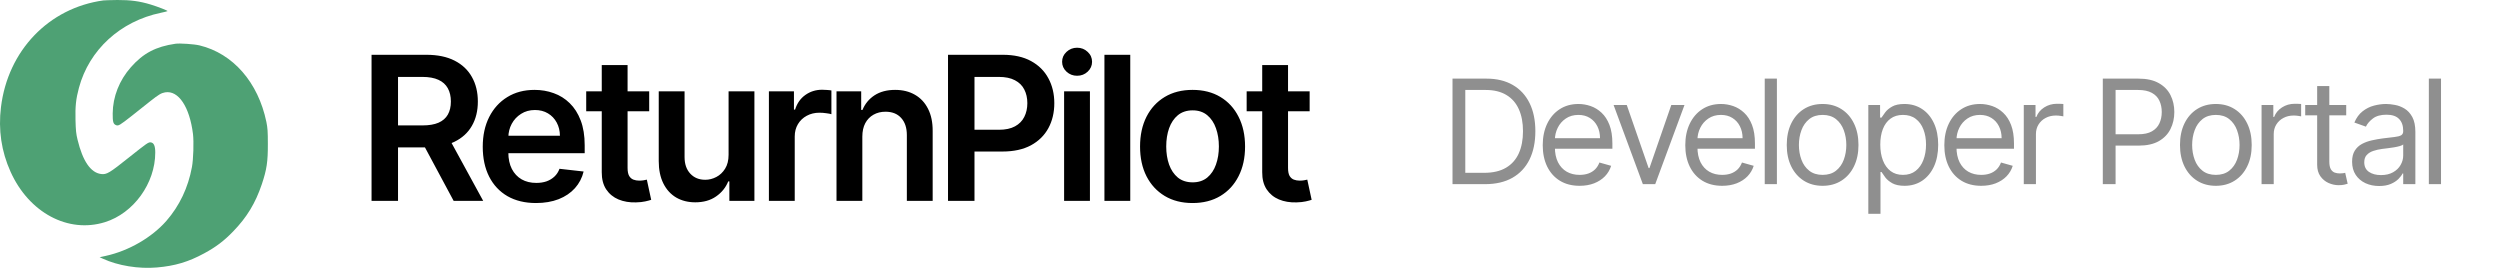
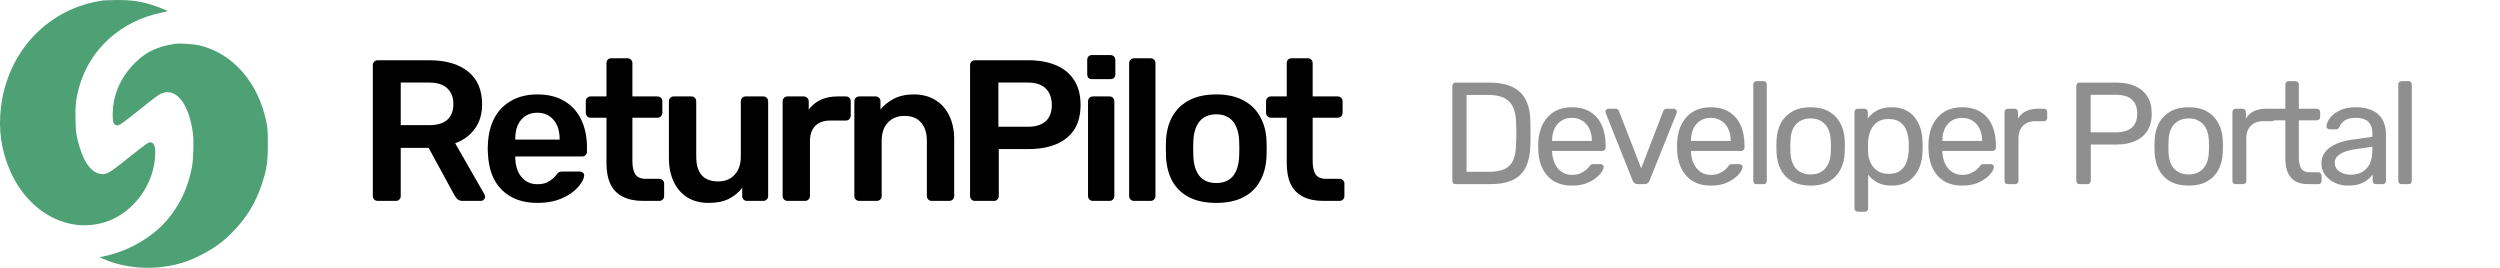
<svg xmlns="http://www.w3.org/2000/svg" width="224" height="24" viewBox="0 0 224 24" fill="none">
  <path d="M9.264 0.038C4.373 0.708 0.703 4.532 0.087 9.599C-0.162 11.633 0.122 13.564 0.945 15.387C2.597 19.058 6.102 20.932 9.4 19.906C11.969 19.109 13.911 16.426 13.911 13.666C13.911 13.06 13.781 12.78 13.491 12.754C13.296 12.735 13.136 12.85 11.596 14.074C9.791 15.514 9.56 15.655 9.051 15.591C8.121 15.47 7.411 14.431 6.949 12.518C6.819 11.989 6.789 11.69 6.765 10.766C6.736 9.529 6.801 8.879 7.073 7.866C7.985 4.468 10.785 1.9 14.409 1.148C14.728 1.077 15.001 1.014 15.012 0.995C15.048 0.956 14.172 0.612 13.509 0.408C12.526 0.109 11.691 -0.006 10.519 0C9.927 0.007 9.364 0.026 9.264 0.038Z" fill="#4EA174" />
  <path d="M15.717 3.92C13.959 4.175 12.834 4.768 11.732 6.017C10.691 7.196 10.11 8.662 10.098 10.16C10.092 10.925 10.146 11.11 10.395 11.212C10.608 11.301 10.726 11.231 11.821 10.37C12.366 9.937 13.112 9.351 13.467 9.064C14.237 8.458 14.444 8.337 14.799 8.274C15.989 8.076 16.99 9.574 17.292 12.009C17.375 12.703 17.327 14.284 17.197 14.973C16.854 16.821 16.09 18.427 14.918 19.778C13.609 21.276 11.543 22.474 9.477 22.927L8.926 23.048L9.21 23.176C10.566 23.807 12.437 24.106 14.047 23.966C15.687 23.826 16.889 23.462 18.287 22.704C19.34 22.137 20.075 21.582 20.886 20.741C22.123 19.466 22.887 18.204 23.461 16.502C23.899 15.196 24.006 14.488 24 12.901C24 11.766 23.976 11.467 23.869 10.931C23.135 7.381 20.88 4.793 17.878 4.067C17.398 3.952 16.102 3.863 15.717 3.92Z" fill="#4EA174" />
-   <path d="M33.291 18V4.909H38.2C39.206 4.909 40.05 5.084 40.731 5.433C41.418 5.783 41.935 6.273 42.285 6.903C42.639 7.53 42.815 8.261 42.815 9.096C42.815 9.935 42.636 10.664 42.278 11.282C41.925 11.896 41.403 12.371 40.712 12.707C40.022 13.04 39.174 13.206 38.168 13.206H34.672V11.237H37.849C38.437 11.237 38.918 11.156 39.293 10.994C39.668 10.828 39.945 10.587 40.124 10.272C40.307 9.952 40.399 9.56 40.399 9.096C40.399 8.631 40.307 8.235 40.124 7.907C39.941 7.575 39.662 7.323 39.287 7.153C38.912 6.978 38.428 6.891 37.836 6.891H35.663V18H33.291ZM40.054 12.068L43.295 18H40.648L37.465 12.068H40.054ZM48.022 18.192C47.038 18.192 46.187 17.987 45.471 17.578C44.76 17.165 44.212 16.581 43.829 15.827C43.445 15.068 43.254 14.175 43.254 13.148C43.254 12.139 43.445 11.252 43.829 10.489C44.217 9.722 44.758 9.126 45.452 8.7C46.147 8.269 46.963 8.054 47.901 8.054C48.506 8.054 49.077 8.152 49.614 8.348C50.155 8.54 50.632 8.838 51.045 9.243C51.463 9.648 51.791 10.163 52.03 10.79C52.268 11.412 52.388 12.153 52.388 13.014V13.724H44.34V12.164H50.17C50.165 11.721 50.069 11.327 49.882 10.982C49.694 10.632 49.432 10.357 49.096 10.157C48.763 9.957 48.376 9.857 47.932 9.857C47.459 9.857 47.044 9.972 46.686 10.202C46.328 10.428 46.049 10.726 45.849 11.097C45.653 11.463 45.553 11.866 45.548 12.305V13.666C45.548 14.237 45.653 14.727 45.861 15.136C46.07 15.541 46.362 15.852 46.737 16.07C47.112 16.283 47.551 16.389 48.054 16.389C48.391 16.389 48.695 16.342 48.968 16.249C49.241 16.151 49.477 16.008 49.678 15.82C49.878 15.633 50.029 15.401 50.131 15.124L52.292 15.367C52.155 15.938 51.895 16.436 51.512 16.862C51.133 17.284 50.647 17.612 50.055 17.847C49.462 18.077 48.785 18.192 48.022 18.192ZM58.168 8.182V9.972H52.524V8.182H58.168ZM53.917 5.83H56.231V15.047C56.231 15.358 56.278 15.597 56.372 15.763C56.47 15.925 56.598 16.035 56.755 16.095C56.913 16.155 57.088 16.185 57.279 16.185C57.424 16.185 57.556 16.174 57.676 16.153C57.799 16.131 57.893 16.112 57.957 16.095L58.347 17.904C58.223 17.947 58.047 17.994 57.816 18.045C57.59 18.096 57.313 18.126 56.985 18.134C56.406 18.151 55.884 18.064 55.419 17.872C54.955 17.676 54.586 17.374 54.313 16.965C54.045 16.555 53.913 16.044 53.917 15.43V5.83ZM65.281 13.871V8.182H67.595V18H65.351V16.255H65.249C65.027 16.805 64.663 17.254 64.156 17.604C63.653 17.953 63.033 18.128 62.296 18.128C61.652 18.128 61.084 17.985 60.589 17.7C60.099 17.41 59.716 16.99 59.439 16.44C59.162 15.886 59.023 15.217 59.023 14.433V8.182H61.337V14.075C61.337 14.697 61.508 15.192 61.848 15.558C62.189 15.925 62.637 16.108 63.191 16.108C63.532 16.108 63.862 16.025 64.181 15.859C64.501 15.693 64.763 15.445 64.968 15.117C65.177 14.785 65.281 14.369 65.281 13.871ZM68.894 18V8.182H71.138V9.818H71.24C71.419 9.251 71.726 8.815 72.161 8.508C72.6 8.197 73.1 8.041 73.663 8.041C73.791 8.041 73.933 8.048 74.091 8.06C74.253 8.069 74.387 8.084 74.494 8.105V10.234C74.396 10.2 74.24 10.17 74.027 10.144C73.818 10.114 73.616 10.099 73.42 10.099C72.998 10.099 72.619 10.191 72.282 10.374C71.95 10.553 71.688 10.803 71.496 11.122C71.304 11.442 71.208 11.81 71.208 12.228V18H68.894ZM77.265 12.247V18H74.951V8.182H77.163V9.85H77.278C77.504 9.3 77.864 8.864 78.358 8.54C78.857 8.216 79.472 8.054 80.205 8.054C80.883 8.054 81.473 8.199 81.976 8.489C82.483 8.778 82.875 9.198 83.152 9.748C83.433 10.298 83.572 10.964 83.567 11.749V18H81.254V12.107C81.254 11.45 81.083 10.937 80.742 10.566C80.406 10.195 79.939 10.01 79.342 10.01C78.938 10.01 78.577 10.099 78.262 10.278C77.951 10.453 77.706 10.707 77.527 11.039C77.352 11.371 77.265 11.774 77.265 12.247ZM84.942 18V4.909H89.851C90.857 4.909 91.701 5.097 92.382 5.472C93.069 5.847 93.586 6.362 93.936 7.018C94.289 7.67 94.466 8.412 94.466 9.243C94.466 10.082 94.289 10.828 93.936 11.48C93.582 12.132 93.06 12.646 92.37 13.021C91.679 13.391 90.829 13.577 89.819 13.577H86.566V11.627H89.5C90.088 11.627 90.569 11.525 90.944 11.32C91.319 11.116 91.596 10.835 91.775 10.477C91.958 10.119 92.05 9.707 92.05 9.243C92.05 8.778 91.958 8.369 91.775 8.016C91.596 7.662 91.317 7.387 90.938 7.191C90.563 6.991 90.079 6.891 89.487 6.891H87.314V18H84.942ZM95.344 18V8.182H97.658V18H95.344ZM96.507 6.788C96.141 6.788 95.825 6.667 95.561 6.424C95.297 6.177 95.165 5.881 95.165 5.536C95.165 5.186 95.297 4.89 95.561 4.647C95.825 4.4 96.141 4.276 96.507 4.276C96.878 4.276 97.193 4.4 97.453 4.647C97.717 4.89 97.849 5.186 97.849 5.536C97.849 5.881 97.717 6.177 97.453 6.424C97.193 6.667 96.878 6.788 96.507 6.788ZM101.271 4.909V18H98.957V4.909H101.271ZM106.853 18.192C105.894 18.192 105.063 17.981 104.36 17.559C103.657 17.137 103.112 16.547 102.724 15.788C102.34 15.03 102.149 14.143 102.149 13.129C102.149 12.115 102.34 11.227 102.724 10.464C103.112 9.701 103.657 9.109 104.36 8.687C105.063 8.265 105.894 8.054 106.853 8.054C107.812 8.054 108.643 8.265 109.346 8.687C110.049 9.109 110.592 9.701 110.976 10.464C111.364 11.227 111.558 12.115 111.558 13.129C111.558 14.143 111.364 15.03 110.976 15.788C110.592 16.547 110.049 17.137 109.346 17.559C108.643 17.981 107.812 18.192 106.853 18.192ZM106.866 16.338C107.386 16.338 107.82 16.195 108.17 15.91C108.519 15.62 108.779 15.232 108.95 14.746C109.124 14.261 109.212 13.72 109.212 13.123C109.212 12.522 109.124 11.979 108.95 11.493C108.779 11.003 108.519 10.613 108.17 10.323C107.82 10.033 107.386 9.888 106.866 9.888C106.333 9.888 105.89 10.033 105.536 10.323C105.187 10.613 104.925 11.003 104.75 11.493C104.58 11.979 104.494 12.522 104.494 13.123C104.494 13.72 104.58 14.261 104.75 14.746C104.925 15.232 105.187 15.62 105.536 15.91C105.89 16.195 106.333 16.338 106.866 16.338ZM117.344 8.182V9.972H111.7V8.182H117.344ZM113.094 5.83H115.408V15.047C115.408 15.358 115.454 15.597 115.548 15.763C115.646 15.925 115.774 16.035 115.932 16.095C116.089 16.155 116.264 16.185 116.456 16.185C116.601 16.185 116.733 16.174 116.852 16.153C116.976 16.131 117.069 16.112 117.133 16.095L117.523 17.904C117.4 17.947 117.223 17.994 116.993 18.045C116.767 18.096 116.49 18.126 116.162 18.134C115.582 18.151 115.06 18.064 114.596 17.872C114.131 17.676 113.763 17.374 113.49 16.965C113.221 16.555 113.089 16.044 113.094 15.43V5.83Z" fill="black" />
-   <path d="M133.062 16.5H130.145V7.045H133.192C134.109 7.045 134.894 7.235 135.546 7.613C136.199 7.989 136.699 8.529 137.047 9.234C137.394 9.935 137.568 10.776 137.568 11.754C137.568 12.739 137.393 13.587 137.042 14.298C136.691 15.006 136.18 15.55 135.509 15.932C134.838 16.311 134.023 16.5 133.062 16.5ZM131.29 15.484H132.989C133.77 15.484 134.418 15.334 134.932 15.032C135.446 14.73 135.829 14.301 136.082 13.744C136.334 13.187 136.46 12.524 136.46 11.754C136.46 10.991 136.336 10.334 136.086 9.783C135.837 9.229 135.465 8.804 134.969 8.509C134.474 8.21 133.857 8.061 133.118 8.061H131.29V15.484ZM141.534 16.648C140.851 16.648 140.261 16.497 139.766 16.195C139.273 15.891 138.893 15.466 138.626 14.921C138.361 14.373 138.229 13.736 138.229 13.01C138.229 12.284 138.361 11.643 138.626 11.089C138.893 10.532 139.266 10.098 139.743 9.788C140.223 9.474 140.783 9.317 141.423 9.317C141.792 9.317 142.157 9.378 142.517 9.501C142.877 9.625 143.205 9.825 143.501 10.102C143.796 10.376 144.031 10.739 144.207 11.191C144.382 11.643 144.47 12.2 144.47 12.862V13.324H139.004V12.382H143.362C143.362 11.982 143.282 11.625 143.122 11.311C142.965 10.997 142.74 10.749 142.448 10.568C142.159 10.386 141.817 10.296 141.423 10.296C140.989 10.296 140.614 10.403 140.297 10.619C139.983 10.831 139.741 11.108 139.572 11.45C139.403 11.791 139.318 12.157 139.318 12.548V13.176C139.318 13.712 139.41 14.166 139.595 14.538C139.783 14.907 140.043 15.189 140.375 15.383C140.708 15.574 141.094 15.669 141.534 15.669C141.82 15.669 142.079 15.629 142.309 15.549C142.543 15.466 142.745 15.343 142.914 15.18C143.084 15.014 143.214 14.807 143.307 14.561L144.359 14.857C144.248 15.213 144.062 15.527 143.801 15.798C143.539 16.066 143.216 16.275 142.831 16.426C142.446 16.574 142.014 16.648 141.534 16.648ZM150.93 9.409L148.308 16.5H147.2L144.578 9.409H145.759L147.717 15.06H147.791L149.748 9.409H150.93ZM154.307 16.648C153.624 16.648 153.034 16.497 152.539 16.195C152.046 15.891 151.666 15.466 151.399 14.921C151.134 14.373 151.002 13.736 151.002 13.01C151.002 12.284 151.134 11.643 151.399 11.089C151.666 10.532 152.039 10.098 152.516 9.788C152.996 9.474 153.556 9.317 154.196 9.317C154.565 9.317 154.93 9.378 155.29 9.501C155.65 9.625 155.978 9.825 156.274 10.102C156.569 10.376 156.804 10.739 156.98 11.191C157.155 11.643 157.243 12.2 157.243 12.862V13.324H151.777V12.382H156.135C156.135 11.982 156.055 11.625 155.895 11.311C155.738 10.997 155.513 10.749 155.221 10.568C154.932 10.386 154.59 10.296 154.196 10.296C153.762 10.296 153.387 10.403 153.07 10.619C152.756 10.831 152.514 11.108 152.345 11.45C152.176 11.791 152.091 12.157 152.091 12.548V13.176C152.091 13.712 152.183 14.166 152.368 14.538C152.556 14.907 152.816 15.189 153.148 15.383C153.481 15.574 153.867 15.669 154.307 15.669C154.593 15.669 154.852 15.629 155.082 15.549C155.316 15.466 155.518 15.343 155.687 15.18C155.857 15.014 155.987 14.807 156.08 14.561L157.132 14.857C157.021 15.213 156.835 15.527 156.574 15.798C156.312 16.066 155.989 16.275 155.604 16.426C155.219 16.574 154.787 16.648 154.307 16.648ZM159.21 7.045V16.5H158.12V7.045H159.21ZM163.306 16.648C162.666 16.648 162.104 16.495 161.621 16.191C161.141 15.886 160.765 15.46 160.495 14.912C160.227 14.364 160.093 13.724 160.093 12.992C160.093 12.253 160.227 11.608 160.495 11.057C160.765 10.506 161.141 10.079 161.621 9.774C162.104 9.469 162.666 9.317 163.306 9.317C163.946 9.317 164.506 9.469 164.986 9.774C165.47 10.079 165.845 10.506 166.113 11.057C166.384 11.608 166.519 12.253 166.519 12.992C166.519 13.724 166.384 14.364 166.113 14.912C165.845 15.46 165.47 15.886 164.986 16.191C164.506 16.495 163.946 16.648 163.306 16.648ZM163.306 15.669C163.792 15.669 164.192 15.544 164.506 15.295C164.82 15.046 165.053 14.718 165.203 14.312C165.354 13.905 165.43 13.465 165.43 12.992C165.43 12.518 165.354 12.076 165.203 11.666C165.053 11.257 164.82 10.926 164.506 10.674C164.192 10.422 163.792 10.296 163.306 10.296C162.82 10.296 162.42 10.422 162.106 10.674C161.792 10.926 161.559 11.257 161.409 11.666C161.258 12.076 161.182 12.518 161.182 12.992C161.182 13.465 161.258 13.905 161.409 14.312C161.559 14.718 161.792 15.046 162.106 15.295C162.42 15.544 162.82 15.669 163.306 15.669ZM167.402 19.159V9.409H168.455V10.536H168.584C168.664 10.412 168.775 10.255 168.916 10.065C169.061 9.871 169.267 9.698 169.535 9.548C169.806 9.394 170.172 9.317 170.634 9.317C171.231 9.317 171.757 9.466 172.212 9.765C172.668 10.063 173.023 10.486 173.279 11.034C173.534 11.582 173.662 12.228 173.662 12.973C173.662 13.724 173.534 14.375 173.279 14.926C173.023 15.474 172.67 15.898 172.217 16.2C171.765 16.498 171.243 16.648 170.652 16.648C170.197 16.648 169.832 16.572 169.558 16.422C169.284 16.268 169.073 16.094 168.926 15.9C168.778 15.703 168.664 15.54 168.584 15.411H168.492V19.159H167.402ZM168.473 12.954C168.473 13.49 168.552 13.963 168.709 14.372C168.866 14.778 169.095 15.097 169.396 15.327C169.698 15.555 170.067 15.669 170.504 15.669C170.96 15.669 171.34 15.549 171.645 15.309C171.952 15.066 172.183 14.74 172.337 14.33C172.494 13.918 172.573 13.459 172.573 12.954C172.573 12.456 172.496 12.007 172.342 11.607C172.191 11.203 171.962 10.885 171.654 10.651C171.349 10.414 170.966 10.296 170.504 10.296C170.061 10.296 169.689 10.408 169.387 10.633C169.086 10.854 168.858 11.165 168.704 11.565C168.55 11.962 168.473 12.425 168.473 12.954ZM177.517 16.648C176.834 16.648 176.244 16.497 175.749 16.195C175.256 15.891 174.876 15.466 174.609 14.921C174.344 14.373 174.212 13.736 174.212 13.01C174.212 12.284 174.344 11.643 174.609 11.089C174.876 10.532 175.249 10.098 175.726 9.788C176.206 9.474 176.766 9.317 177.406 9.317C177.776 9.317 178.14 9.378 178.5 9.501C178.86 9.625 179.188 9.825 179.484 10.102C179.779 10.376 180.015 10.739 180.19 11.191C180.365 11.643 180.453 12.2 180.453 12.862V13.324H174.987V12.382H179.345C179.345 11.982 179.265 11.625 179.105 11.311C178.948 10.997 178.723 10.749 178.431 10.568C178.142 10.386 177.8 10.296 177.406 10.296C176.972 10.296 176.597 10.403 176.28 10.619C175.966 10.831 175.724 11.108 175.555 11.45C175.386 11.791 175.301 12.157 175.301 12.548V13.176C175.301 13.712 175.393 14.166 175.578 14.538C175.766 14.907 176.026 15.189 176.358 15.383C176.691 15.574 177.077 15.669 177.517 15.669C177.803 15.669 178.062 15.629 178.293 15.549C178.526 15.466 178.728 15.343 178.897 15.18C179.067 15.014 179.197 14.807 179.29 14.561L180.342 14.857C180.231 15.213 180.045 15.527 179.784 15.798C179.522 16.066 179.199 16.275 178.814 16.426C178.43 16.574 177.997 16.648 177.517 16.648ZM181.33 16.5V9.409H182.383V10.48H182.457C182.586 10.129 182.82 9.845 183.159 9.626C183.497 9.408 183.879 9.298 184.303 9.298C184.383 9.298 184.483 9.3 184.603 9.303C184.724 9.306 184.814 9.311 184.876 9.317V10.425C184.839 10.415 184.754 10.402 184.622 10.383C184.493 10.362 184.356 10.351 184.211 10.351C183.866 10.351 183.559 10.423 183.288 10.568C183.02 10.709 182.808 10.906 182.651 11.159C182.497 11.408 182.42 11.693 182.42 12.013V16.5H181.33ZM188.411 16.5V7.045H191.606C192.348 7.045 192.954 7.179 193.425 7.447C193.899 7.712 194.25 8.07 194.477 8.523C194.705 8.975 194.819 9.48 194.819 10.037C194.819 10.594 194.705 11.1 194.477 11.556C194.253 12.011 193.905 12.374 193.434 12.645C192.963 12.913 192.36 13.047 191.624 13.047H189.335V12.031H191.587C192.095 12.031 192.503 11.944 192.811 11.768C193.119 11.593 193.342 11.356 193.48 11.057C193.622 10.756 193.693 10.415 193.693 10.037C193.693 9.658 193.622 9.32 193.48 9.021C193.342 8.723 193.117 8.489 192.806 8.32C192.495 8.147 192.083 8.061 191.569 8.061H189.556V16.5H188.411ZM198.54 16.648C197.9 16.648 197.338 16.495 196.855 16.191C196.375 15.886 195.999 15.46 195.729 14.912C195.461 14.364 195.327 13.724 195.327 12.992C195.327 12.253 195.461 11.608 195.729 11.057C195.999 10.506 196.375 10.079 196.855 9.774C197.338 9.469 197.9 9.317 198.54 9.317C199.18 9.317 199.74 9.469 200.22 9.774C200.704 10.079 201.079 10.506 201.347 11.057C201.618 11.608 201.753 12.253 201.753 12.992C201.753 13.724 201.618 14.364 201.347 14.912C201.079 15.46 200.704 15.886 200.22 16.191C199.74 16.495 199.18 16.648 198.54 16.648ZM198.54 15.669C199.026 15.669 199.426 15.544 199.74 15.295C200.054 15.046 200.287 14.718 200.437 14.312C200.588 13.905 200.664 13.465 200.664 12.992C200.664 12.518 200.588 12.076 200.437 11.666C200.287 11.257 200.054 10.926 199.74 10.674C199.426 10.422 199.026 10.296 198.54 10.296C198.054 10.296 197.654 10.422 197.34 10.674C197.026 10.926 196.793 11.257 196.643 11.666C196.492 12.076 196.416 12.518 196.416 12.992C196.416 13.465 196.492 13.905 196.643 14.312C196.793 14.718 197.026 15.046 197.34 15.295C197.654 15.544 198.054 15.669 198.54 15.669ZM202.636 16.5V9.409H203.689V10.48H203.763C203.892 10.129 204.126 9.845 204.464 9.626C204.803 9.408 205.184 9.298 205.609 9.298C205.689 9.298 205.789 9.3 205.909 9.303C206.029 9.306 206.12 9.311 206.182 9.317V10.425C206.145 10.415 206.06 10.402 205.928 10.383C205.798 10.362 205.662 10.351 205.517 10.351C205.172 10.351 204.864 10.423 204.594 10.568C204.326 10.709 204.113 10.906 203.956 11.159C203.803 11.408 203.726 11.693 203.726 12.013V16.5H202.636ZM210.221 9.409V10.332H206.547V9.409H210.221ZM207.618 7.71H208.707V14.469C208.707 14.777 208.752 15.007 208.841 15.161C208.933 15.312 209.05 15.414 209.192 15.466C209.336 15.515 209.489 15.54 209.649 15.54C209.769 15.54 209.867 15.534 209.944 15.521C210.021 15.506 210.083 15.494 210.129 15.484L210.351 16.463C210.277 16.491 210.174 16.518 210.041 16.546C209.909 16.577 209.741 16.592 209.538 16.592C209.23 16.592 208.929 16.526 208.633 16.394C208.341 16.262 208.098 16.06 207.904 15.789C207.713 15.518 207.618 15.177 207.618 14.764V7.71ZM213.167 16.666C212.717 16.666 212.31 16.582 211.943 16.412C211.577 16.24 211.286 15.992 211.071 15.669C210.855 15.343 210.748 14.949 210.748 14.487C210.748 14.081 210.828 13.752 210.988 13.499C211.148 13.244 211.362 13.044 211.629 12.899C211.897 12.755 212.193 12.647 212.516 12.576C212.842 12.502 213.17 12.444 213.499 12.401C213.93 12.345 214.279 12.304 214.547 12.276C214.818 12.245 215.015 12.194 215.138 12.124C215.264 12.053 215.327 11.93 215.327 11.754V11.717C215.327 11.262 215.203 10.908 214.953 10.655C214.707 10.403 214.333 10.277 213.832 10.277C213.311 10.277 212.904 10.391 212.608 10.619C212.313 10.846 212.105 11.089 211.985 11.348L210.951 10.979C211.135 10.548 211.382 10.212 211.689 9.972C212 9.729 212.339 9.56 212.705 9.464C213.074 9.366 213.438 9.317 213.795 9.317C214.022 9.317 214.284 9.344 214.579 9.4C214.878 9.452 215.166 9.561 215.443 9.728C215.723 9.894 215.955 10.145 216.14 10.48C216.324 10.816 216.417 11.265 216.417 11.828V16.5H215.327V15.54H215.272C215.198 15.694 215.075 15.858 214.903 16.034C214.73 16.209 214.501 16.358 214.215 16.482C213.928 16.605 213.579 16.666 213.167 16.666ZM213.333 15.688C213.764 15.688 214.127 15.603 214.422 15.434C214.721 15.264 214.946 15.046 215.096 14.778C215.25 14.51 215.327 14.229 215.327 13.933V12.936C215.281 12.992 215.18 13.042 215.023 13.088C214.869 13.132 214.69 13.17 214.487 13.204C214.287 13.235 214.092 13.262 213.901 13.287C213.713 13.309 213.561 13.327 213.444 13.342C213.161 13.379 212.896 13.439 212.65 13.522C212.407 13.602 212.21 13.724 212.059 13.887C211.911 14.047 211.837 14.266 211.837 14.543C211.837 14.921 211.977 15.207 212.257 15.401C212.54 15.592 212.899 15.688 213.333 15.688ZM218.715 7.045V16.5H217.625V7.045H218.715Z" fill="#8F8F8F" />
+   <path d="M33.836 18C33.716 18 33.614 17.958 33.53 17.874C33.446 17.79 33.404 17.688 33.404 17.568V5.85C33.404 5.718 33.446 5.61 33.53 5.526C33.614 5.442 33.716 5.4 33.836 5.4H38.498C39.95 5.4 41.096 5.736 41.936 6.408C42.776 7.08 43.196 8.058 43.196 9.342C43.196 10.23 42.974 10.968 42.53 11.556C42.098 12.144 41.516 12.57 40.784 12.834L43.412 17.424C43.448 17.496 43.466 17.562 43.466 17.622C43.466 17.73 43.424 17.82 43.34 17.892C43.268 17.964 43.184 18 43.088 18H41.45C41.246 18 41.09 17.946 40.982 17.838C40.874 17.73 40.79 17.622 40.73 17.514L38.408 13.248H35.906V17.568C35.906 17.688 35.864 17.79 35.78 17.874C35.708 17.958 35.606 18 35.474 18H33.836ZM35.906 11.214H38.444C39.176 11.214 39.722 11.052 40.082 10.728C40.442 10.392 40.622 9.924 40.622 9.324C40.622 8.724 40.442 8.256 40.082 7.92C39.734 7.572 39.188 7.398 38.444 7.398H35.906V11.214ZM48.146 18.18C46.814 18.18 45.758 17.796 44.978 17.028C44.198 16.26 43.778 15.168 43.718 13.752C43.706 13.632 43.7 13.482 43.7 13.302C43.7 13.11 43.706 12.96 43.718 12.852C43.766 11.952 43.97 11.172 44.33 10.512C44.702 9.852 45.212 9.348 45.86 9C46.508 8.64 47.27 8.46 48.146 8.46C49.118 8.46 49.934 8.664 50.594 9.072C51.254 9.468 51.752 10.026 52.088 10.746C52.424 11.454 52.592 12.276 52.592 13.212V13.59C52.592 13.71 52.55 13.812 52.466 13.896C52.382 13.98 52.274 14.022 52.142 14.022H46.166C46.166 14.022 46.166 14.04 46.166 14.076C46.166 14.112 46.166 14.142 46.166 14.166C46.178 14.586 46.256 14.976 46.4 15.336C46.556 15.684 46.778 15.966 47.066 16.182C47.366 16.398 47.72 16.506 48.128 16.506C48.464 16.506 48.746 16.458 48.974 16.362C49.202 16.254 49.388 16.134 49.532 16.002C49.676 15.87 49.778 15.762 49.838 15.678C49.946 15.534 50.03 15.45 50.09 15.426C50.162 15.39 50.264 15.372 50.396 15.372H51.944C52.064 15.372 52.16 15.408 52.232 15.48C52.316 15.552 52.352 15.642 52.34 15.75C52.328 15.942 52.226 16.176 52.034 16.452C51.854 16.728 51.59 16.998 51.242 17.262C50.894 17.526 50.456 17.748 49.928 17.928C49.412 18.096 48.818 18.18 48.146 18.18ZM46.166 12.51H50.144V12.456C50.144 11.988 50.066 11.58 49.91 11.232C49.754 10.884 49.526 10.608 49.226 10.404C48.926 10.2 48.566 10.098 48.146 10.098C47.726 10.098 47.366 10.2 47.066 10.404C46.766 10.608 46.538 10.884 46.382 11.232C46.238 11.58 46.166 11.988 46.166 12.456V12.51ZM57.617 18C56.897 18 56.291 17.874 55.799 17.622C55.307 17.37 54.941 16.998 54.701 16.506C54.461 16.002 54.341 15.378 54.341 14.634V10.548H52.919C52.799 10.548 52.697 10.506 52.613 10.422C52.529 10.338 52.487 10.236 52.487 10.116V9.072C52.487 8.952 52.529 8.85 52.613 8.766C52.697 8.682 52.799 8.64 52.919 8.64H54.341V5.652C54.341 5.532 54.377 5.43 54.449 5.346C54.533 5.262 54.641 5.22 54.773 5.22H56.231C56.351 5.22 56.453 5.262 56.537 5.346C56.621 5.43 56.663 5.532 56.663 5.652V8.64H58.913C59.033 8.64 59.135 8.682 59.219 8.766C59.303 8.85 59.345 8.952 59.345 9.072V10.116C59.345 10.236 59.303 10.338 59.219 10.422C59.135 10.506 59.033 10.548 58.913 10.548H56.663V14.454C56.663 14.946 56.747 15.33 56.915 15.606C57.095 15.882 57.401 16.02 57.833 16.02H59.075C59.195 16.02 59.297 16.062 59.381 16.146C59.465 16.23 59.507 16.332 59.507 16.452V17.568C59.507 17.688 59.465 17.79 59.381 17.874C59.297 17.958 59.195 18 59.075 18H57.617ZM63.498 18.18C62.766 18.18 62.13 18.018 61.59 17.694C61.062 17.358 60.654 16.89 60.366 16.29C60.078 15.678 59.934 14.958 59.934 14.13V9.072C59.934 8.952 59.976 8.85 60.06 8.766C60.144 8.682 60.246 8.64 60.366 8.64H61.95C62.082 8.64 62.184 8.682 62.256 8.766C62.34 8.85 62.382 8.952 62.382 9.072V14.022C62.382 15.51 63.036 16.254 64.344 16.254C64.968 16.254 65.46 16.056 65.82 15.66C66.192 15.264 66.378 14.718 66.378 14.022V9.072C66.378 8.952 66.42 8.85 66.504 8.766C66.588 8.682 66.69 8.64 66.81 8.64H68.394C68.514 8.64 68.616 8.682 68.7 8.766C68.784 8.85 68.826 8.952 68.826 9.072V17.568C68.826 17.688 68.784 17.79 68.7 17.874C68.616 17.958 68.514 18 68.394 18H66.936C66.804 18 66.696 17.958 66.612 17.874C66.54 17.79 66.504 17.688 66.504 17.568V16.83C66.18 17.25 65.778 17.58 65.298 17.82C64.818 18.06 64.218 18.18 63.498 18.18ZM70.556 18C70.436 18 70.334 17.958 70.25 17.874C70.166 17.79 70.124 17.688 70.124 17.568V9.09C70.124 8.958 70.166 8.85 70.25 8.766C70.334 8.682 70.436 8.64 70.556 8.64H72.014C72.134 8.64 72.236 8.682 72.32 8.766C72.416 8.85 72.464 8.958 72.464 9.09V9.828C72.74 9.444 73.094 9.15 73.526 8.946C73.97 8.742 74.48 8.64 75.056 8.64H75.794C75.926 8.64 76.028 8.682 76.1 8.766C76.184 8.85 76.226 8.952 76.226 9.072V10.368C76.226 10.488 76.184 10.59 76.1 10.674C76.028 10.758 75.926 10.8 75.794 10.8H74.39C73.814 10.8 73.364 10.962 73.04 11.286C72.728 11.61 72.572 12.054 72.572 12.618V17.568C72.572 17.688 72.53 17.79 72.446 17.874C72.362 17.958 72.254 18 72.122 18H70.556ZM76.982 18C76.862 18 76.76 17.958 76.676 17.874C76.592 17.79 76.55 17.688 76.55 17.568V9.072C76.55 8.952 76.592 8.85 76.676 8.766C76.76 8.682 76.862 8.64 76.982 8.64H78.458C78.578 8.64 78.68 8.682 78.764 8.766C78.848 8.85 78.89 8.952 78.89 9.072V9.81C79.202 9.426 79.598 9.108 80.078 8.856C80.57 8.592 81.176 8.46 81.896 8.46C82.628 8.46 83.264 8.628 83.804 8.964C84.344 9.288 84.758 9.75 85.046 10.35C85.346 10.95 85.496 11.67 85.496 12.51V17.568C85.496 17.688 85.454 17.79 85.37 17.874C85.286 17.958 85.184 18 85.064 18H83.48C83.36 18 83.258 17.958 83.174 17.874C83.09 17.79 83.048 17.688 83.048 17.568V12.618C83.048 11.922 82.874 11.376 82.526 10.98C82.19 10.584 81.698 10.386 81.05 10.386C80.426 10.386 79.928 10.584 79.556 10.98C79.184 11.376 78.998 11.922 78.998 12.618V17.568C78.998 17.688 78.956 17.79 78.872 17.874C78.788 17.958 78.686 18 78.566 18H76.982ZM87.35 18C87.23 18 87.128 17.958 87.044 17.874C86.96 17.79 86.918 17.688 86.918 17.568V5.85C86.918 5.718 86.96 5.61 87.044 5.526C87.128 5.442 87.23 5.4 87.35 5.4H92.174C93.11 5.4 93.926 5.55 94.622 5.85C95.318 6.138 95.858 6.582 96.242 7.182C96.626 7.77 96.818 8.508 96.818 9.396C96.818 10.296 96.626 11.04 96.242 11.628C95.858 12.204 95.318 12.636 94.622 12.924C93.926 13.212 93.11 13.356 92.174 13.356H89.492V17.568C89.492 17.688 89.45 17.79 89.366 17.874C89.294 17.958 89.192 18 89.06 18H87.35ZM89.456 11.358H92.084C92.78 11.358 93.314 11.196 93.686 10.872C94.058 10.536 94.244 10.044 94.244 9.396C94.244 8.796 94.07 8.316 93.722 7.956C93.374 7.584 92.828 7.398 92.084 7.398H89.456V11.358ZM97.919 18C97.799 18 97.697 17.958 97.613 17.874C97.529 17.79 97.487 17.688 97.487 17.568V9.072C97.487 8.952 97.529 8.85 97.613 8.766C97.697 8.682 97.799 8.64 97.919 8.64H99.413C99.545 8.64 99.647 8.682 99.719 8.766C99.803 8.85 99.845 8.952 99.845 9.072V17.568C99.845 17.688 99.803 17.79 99.719 17.874C99.647 17.958 99.545 18 99.413 18H97.919ZM97.847 7.092C97.715 7.092 97.607 7.056 97.523 6.984C97.451 6.9 97.415 6.792 97.415 6.66V5.364C97.415 5.244 97.451 5.142 97.523 5.058C97.607 4.974 97.715 4.932 97.847 4.932H99.485C99.617 4.932 99.725 4.974 99.809 5.058C99.893 5.142 99.935 5.244 99.935 5.364V6.66C99.935 6.792 99.893 6.9 99.809 6.984C99.725 7.056 99.617 7.092 99.485 7.092H97.847ZM101.603 18C101.483 18 101.381 17.958 101.297 17.874C101.213 17.79 101.171 17.688 101.171 17.568V5.652C101.171 5.532 101.213 5.43 101.297 5.346C101.381 5.262 101.483 5.22 101.603 5.22H103.097C103.217 5.22 103.319 5.262 103.403 5.346C103.487 5.43 103.529 5.532 103.529 5.652V17.568C103.529 17.688 103.487 17.79 103.403 17.874C103.319 17.958 103.217 18 103.097 18H101.603ZM108.977 18.18C108.017 18.18 107.207 18.012 106.547 17.676C105.899 17.34 105.401 16.866 105.053 16.254C104.717 15.642 104.525 14.928 104.477 14.112C104.465 13.896 104.459 13.632 104.459 13.32C104.459 13.008 104.465 12.744 104.477 12.528C104.525 11.7 104.723 10.986 105.071 10.386C105.431 9.774 105.935 9.3 106.583 8.964C107.243 8.628 108.041 8.46 108.977 8.46C109.913 8.46 110.705 8.628 111.353 8.964C112.013 9.3 112.517 9.774 112.865 10.386C113.225 10.986 113.429 11.7 113.477 12.528C113.489 12.744 113.495 13.008 113.495 13.32C113.495 13.632 113.489 13.896 113.477 14.112C113.429 14.928 113.231 15.642 112.883 16.254C112.547 16.866 112.049 17.34 111.389 17.676C110.741 18.012 109.937 18.18 108.977 18.18ZM108.977 16.398C109.613 16.398 110.105 16.2 110.453 15.804C110.801 15.396 110.993 14.802 111.029 14.022C111.041 13.842 111.047 13.608 111.047 13.32C111.047 13.032 111.041 12.798 111.029 12.618C110.993 11.85 110.801 11.262 110.453 10.854C110.105 10.446 109.613 10.242 108.977 10.242C108.341 10.242 107.849 10.446 107.501 10.854C107.153 11.262 106.961 11.85 106.925 12.618C106.913 12.798 106.907 13.032 106.907 13.32C106.907 13.608 106.913 13.842 106.925 14.022C106.961 14.802 107.153 15.396 107.501 15.804C107.849 16.2 108.341 16.398 108.977 16.398ZM118.569 18C117.849 18 117.243 17.874 116.751 17.622C116.259 17.37 115.893 16.998 115.653 16.506C115.413 16.002 115.293 15.378 115.293 14.634V10.548H113.871C113.751 10.548 113.649 10.506 113.565 10.422C113.481 10.338 113.439 10.236 113.439 10.116V9.072C113.439 8.952 113.481 8.85 113.565 8.766C113.649 8.682 113.751 8.64 113.871 8.64H115.293V5.652C115.293 5.532 115.329 5.43 115.401 5.346C115.485 5.262 115.593 5.22 115.725 5.22H117.183C117.303 5.22 117.405 5.262 117.489 5.346C117.573 5.43 117.615 5.532 117.615 5.652V8.64H119.865C119.985 8.64 120.087 8.682 120.171 8.766C120.255 8.85 120.297 8.952 120.297 9.072V10.116C120.297 10.236 120.255 10.338 120.171 10.422C120.087 10.506 119.985 10.548 119.865 10.548H117.615V14.454C117.615 14.946 117.699 15.33 117.867 15.606C118.047 15.882 118.353 16.02 118.785 16.02H120.027C120.147 16.02 120.249 16.062 120.333 16.146C120.417 16.23 120.459 16.332 120.459 16.452V17.568C120.459 17.688 120.417 17.79 120.333 17.874C120.249 17.958 120.147 18 120.027 18H118.569Z" fill="black" />
+   <path d="M130.43 16.5C130.335 16.5 130.261 16.474 130.209 16.422C130.157 16.361 130.131 16.288 130.131 16.201V7.712C130.131 7.617 130.157 7.543 130.209 7.491C130.261 7.43 130.335 7.4 130.43 7.4H133.381C134.274 7.4 134.993 7.534 135.539 7.803C136.085 8.072 136.484 8.47 136.735 8.999C136.986 9.519 137.116 10.16 137.125 10.923C137.134 11.313 137.138 11.655 137.138 11.95C137.138 12.245 137.134 12.583 137.125 12.964C137.108 13.761 136.973 14.424 136.722 14.953C136.479 15.473 136.089 15.863 135.552 16.123C135.023 16.374 134.321 16.5 133.446 16.5H130.43ZM131.405 15.395H133.381C133.979 15.395 134.456 15.313 134.811 15.148C135.166 14.983 135.422 14.719 135.578 14.355C135.743 13.991 135.829 13.51 135.838 12.912C135.855 12.652 135.864 12.427 135.864 12.236C135.864 12.037 135.864 11.842 135.864 11.651C135.864 11.452 135.855 11.226 135.838 10.975C135.821 10.134 135.621 9.515 135.24 9.116C134.859 8.709 134.217 8.505 133.316 8.505H131.405V15.395ZM140.836 16.63C139.943 16.63 139.233 16.357 138.704 15.811C138.175 15.256 137.885 14.502 137.833 13.549C137.824 13.436 137.82 13.293 137.82 13.12C137.82 12.938 137.824 12.791 137.833 12.678C137.868 12.063 138.011 11.525 138.262 11.066C138.513 10.598 138.856 10.238 139.289 9.987C139.731 9.736 140.247 9.61 140.836 9.61C141.495 9.61 142.045 9.749 142.487 10.026C142.938 10.303 143.28 10.698 143.514 11.209C143.748 11.72 143.865 12.318 143.865 13.003V13.224C143.865 13.319 143.835 13.393 143.774 13.445C143.722 13.497 143.653 13.523 143.566 13.523H139.068C139.068 13.532 139.068 13.549 139.068 13.575C139.068 13.601 139.068 13.623 139.068 13.64C139.085 13.995 139.163 14.329 139.302 14.641C139.441 14.944 139.64 15.191 139.9 15.382C140.16 15.573 140.472 15.668 140.836 15.668C141.148 15.668 141.408 15.62 141.616 15.525C141.824 15.43 141.993 15.326 142.123 15.213C142.253 15.092 142.34 15.001 142.383 14.94C142.461 14.827 142.522 14.762 142.565 14.745C142.608 14.719 142.678 14.706 142.773 14.706H143.397C143.484 14.706 143.553 14.732 143.605 14.784C143.666 14.827 143.692 14.892 143.683 14.979C143.674 15.109 143.605 15.269 143.475 15.46C143.345 15.642 143.159 15.824 142.916 16.006C142.673 16.188 142.379 16.34 142.032 16.461C141.685 16.574 141.287 16.63 140.836 16.63ZM139.068 12.626H142.63V12.587C142.63 12.197 142.556 11.85 142.409 11.547C142.27 11.244 142.067 11.005 141.798 10.832C141.529 10.65 141.209 10.559 140.836 10.559C140.463 10.559 140.143 10.65 139.874 10.832C139.614 11.005 139.415 11.244 139.276 11.547C139.137 11.85 139.068 12.197 139.068 12.587V12.626ZM146.764 16.5C146.634 16.5 146.53 16.47 146.452 16.409C146.382 16.348 146.326 16.27 146.283 16.175L143.878 10.143C143.86 10.1 143.852 10.056 143.852 10.013C143.852 9.935 143.878 9.87 143.93 9.818C143.982 9.766 144.047 9.74 144.125 9.74H144.749C144.844 9.74 144.918 9.766 144.97 9.818C145.022 9.87 145.052 9.918 145.061 9.961L147.05 15.083L149.026 9.961C149.043 9.918 149.073 9.87 149.117 9.818C149.169 9.766 149.242 9.74 149.338 9.74H149.975C150.044 9.74 150.105 9.766 150.157 9.818C150.217 9.87 150.248 9.935 150.248 10.013C150.248 10.056 150.239 10.1 150.222 10.143L147.804 16.175C147.769 16.27 147.713 16.348 147.635 16.409C147.565 16.47 147.461 16.5 147.323 16.5H146.764ZM153.279 16.63C152.386 16.63 151.675 16.357 151.147 15.811C150.618 15.256 150.328 14.502 150.276 13.549C150.267 13.436 150.263 13.293 150.263 13.12C150.263 12.938 150.267 12.791 150.276 12.678C150.31 12.063 150.453 11.525 150.705 11.066C150.956 10.598 151.298 10.238 151.732 9.987C152.174 9.736 152.689 9.61 153.279 9.61C153.937 9.61 154.488 9.749 154.93 10.026C155.38 10.303 155.723 10.698 155.957 11.209C156.191 11.72 156.308 12.318 156.308 13.003V13.224C156.308 13.319 156.277 13.393 156.217 13.445C156.165 13.497 156.095 13.523 156.009 13.523H151.511C151.511 13.532 151.511 13.549 151.511 13.575C151.511 13.601 151.511 13.623 151.511 13.64C151.528 13.995 151.606 14.329 151.745 14.641C151.883 14.944 152.083 15.191 152.343 15.382C152.603 15.573 152.915 15.668 153.279 15.668C153.591 15.668 153.851 15.62 154.059 15.525C154.267 15.43 154.436 15.326 154.566 15.213C154.696 15.092 154.782 15.001 154.826 14.94C154.904 14.827 154.964 14.762 155.008 14.745C155.051 14.719 155.12 14.706 155.216 14.706H155.84C155.926 14.706 155.996 14.732 156.048 14.784C156.108 14.827 156.134 14.892 156.126 14.979C156.117 15.109 156.048 15.269 155.918 15.46C155.788 15.642 155.601 15.824 155.359 16.006C155.116 16.188 154.821 16.34 154.475 16.461C154.128 16.574 153.729 16.63 153.279 16.63ZM151.511 12.626H155.073V12.587C155.073 12.197 154.999 11.85 154.852 11.547C154.713 11.244 154.509 11.005 154.241 10.832C153.972 10.65 153.651 10.559 153.279 10.559C152.906 10.559 152.585 10.65 152.317 10.832C152.057 11.005 151.857 11.244 151.719 11.547C151.58 11.85 151.511 12.197 151.511 12.587V12.626ZM157.394 16.5C157.308 16.5 157.234 16.474 157.173 16.422C157.121 16.361 157.095 16.288 157.095 16.201V7.569C157.095 7.482 157.121 7.413 157.173 7.361C157.234 7.3 157.308 7.27 157.394 7.27H158.005C158.101 7.27 158.174 7.3 158.226 7.361C158.278 7.413 158.304 7.482 158.304 7.569V16.201C158.304 16.288 158.278 16.361 158.226 16.422C158.174 16.474 158.101 16.5 158.005 16.5H157.394ZM162.232 16.63C161.574 16.63 161.023 16.504 160.581 16.253C160.139 16.002 159.801 15.655 159.567 15.213C159.333 14.762 159.203 14.251 159.177 13.679C159.169 13.532 159.164 13.345 159.164 13.12C159.164 12.886 159.169 12.7 159.177 12.561C159.203 11.98 159.333 11.469 159.567 11.027C159.81 10.585 160.152 10.238 160.594 9.987C161.036 9.736 161.582 9.61 162.232 9.61C162.882 9.61 163.428 9.736 163.87 9.987C164.312 10.238 164.65 10.585 164.884 11.027C165.127 11.469 165.261 11.98 165.287 12.561C165.296 12.7 165.3 12.886 165.3 13.12C165.3 13.345 165.296 13.532 165.287 13.679C165.261 14.251 165.131 14.762 164.897 15.213C164.663 15.655 164.325 16.002 163.883 16.253C163.441 16.504 162.891 16.63 162.232 16.63ZM162.232 15.629C162.77 15.629 163.199 15.46 163.519 15.122C163.84 14.775 164.013 14.273 164.039 13.614C164.048 13.484 164.052 13.319 164.052 13.12C164.052 12.921 164.048 12.756 164.039 12.626C164.013 11.967 163.84 11.469 163.519 11.131C163.199 10.784 162.77 10.611 162.232 10.611C161.695 10.611 161.262 10.784 160.932 11.131C160.612 11.469 160.443 11.967 160.425 12.626C160.417 12.756 160.412 12.921 160.412 13.12C160.412 13.319 160.417 13.484 160.425 13.614C160.443 14.273 160.612 14.775 160.932 15.122C161.262 15.46 161.695 15.629 162.232 15.629ZM166.46 18.97C166.374 18.97 166.3 18.94 166.239 18.879C166.187 18.827 166.161 18.758 166.161 18.671V10.039C166.161 9.952 166.187 9.883 166.239 9.831C166.3 9.77 166.374 9.74 166.46 9.74H167.058C167.145 9.74 167.214 9.77 167.266 9.831C167.327 9.883 167.357 9.952 167.357 10.039V10.611C167.565 10.325 167.843 10.087 168.189 9.896C168.536 9.705 168.969 9.61 169.489 9.61C169.975 9.61 170.386 9.692 170.724 9.857C171.071 10.022 171.353 10.247 171.569 10.533C171.795 10.819 171.964 11.144 172.076 11.508C172.189 11.872 172.25 12.262 172.258 12.678C172.267 12.817 172.271 12.964 172.271 13.12C172.271 13.276 172.267 13.423 172.258 13.562C172.25 13.969 172.189 14.359 172.076 14.732C171.964 15.096 171.795 15.421 171.569 15.707C171.353 15.984 171.071 16.21 170.724 16.383C170.386 16.548 169.975 16.63 169.489 16.63C168.987 16.63 168.562 16.539 168.215 16.357C167.877 16.166 167.6 15.932 167.383 15.655V18.671C167.383 18.758 167.357 18.827 167.305 18.879C167.253 18.94 167.18 18.97 167.084 18.97H166.46ZM169.216 15.577C169.667 15.577 170.018 15.482 170.269 15.291C170.529 15.092 170.716 14.836 170.828 14.524C170.941 14.203 171.006 13.861 171.023 13.497C171.032 13.246 171.032 12.994 171.023 12.743C171.006 12.379 170.941 12.041 170.828 11.729C170.716 11.408 170.529 11.153 170.269 10.962C170.018 10.763 169.667 10.663 169.216 10.663C168.792 10.663 168.445 10.763 168.176 10.962C167.916 11.161 167.721 11.417 167.591 11.729C167.47 12.032 167.401 12.344 167.383 12.665C167.375 12.804 167.37 12.968 167.37 13.159C167.37 13.35 167.375 13.519 167.383 13.666C167.392 13.969 167.461 14.268 167.591 14.563C167.73 14.858 167.934 15.1 168.202 15.291C168.471 15.482 168.809 15.577 169.216 15.577ZM175.803 16.63C174.911 16.63 174.2 16.357 173.671 15.811C173.143 15.256 172.852 14.502 172.8 13.549C172.792 13.436 172.787 13.293 172.787 13.12C172.787 12.938 172.792 12.791 172.8 12.678C172.835 12.063 172.978 11.525 173.229 11.066C173.481 10.598 173.823 10.238 174.256 9.987C174.698 9.736 175.214 9.61 175.803 9.61C176.462 9.61 177.012 9.749 177.454 10.026C177.905 10.303 178.247 10.698 178.481 11.209C178.715 11.72 178.832 12.318 178.832 13.003V13.224C178.832 13.319 178.802 13.393 178.741 13.445C178.689 13.497 178.62 13.523 178.533 13.523H174.035C174.035 13.532 174.035 13.549 174.035 13.575C174.035 13.601 174.035 13.623 174.035 13.64C174.053 13.995 174.131 14.329 174.269 14.641C174.408 14.944 174.607 15.191 174.867 15.382C175.127 15.573 175.439 15.668 175.803 15.668C176.115 15.668 176.375 15.62 176.583 15.525C176.791 15.43 176.96 15.326 177.09 15.213C177.22 15.092 177.307 15.001 177.35 14.94C177.428 14.827 177.489 14.762 177.532 14.745C177.576 14.719 177.645 14.706 177.74 14.706H178.364C178.451 14.706 178.52 14.732 178.572 14.784C178.633 14.827 178.659 14.892 178.65 14.979C178.642 15.109 178.572 15.269 178.442 15.46C178.312 15.642 178.126 15.824 177.883 16.006C177.641 16.188 177.346 16.34 176.999 16.461C176.653 16.574 176.254 16.63 175.803 16.63ZM174.035 12.626H177.597V12.587C177.597 12.197 177.524 11.85 177.376 11.547C177.238 11.244 177.034 11.005 176.765 10.832C176.497 10.65 176.176 10.559 175.803 10.559C175.431 10.559 175.11 10.65 174.841 10.832C174.581 11.005 174.382 11.244 174.243 11.547C174.105 11.85 174.035 12.197 174.035 12.587V12.626ZM179.906 16.5C179.819 16.5 179.745 16.474 179.685 16.422C179.633 16.361 179.607 16.288 179.607 16.201V10.052C179.607 9.965 179.633 9.892 179.685 9.831C179.745 9.77 179.819 9.74 179.906 9.74H180.504C180.59 9.74 180.664 9.77 180.725 9.831C180.785 9.892 180.816 9.965 180.816 10.052V10.624C180.989 10.329 181.227 10.108 181.531 9.961C181.834 9.814 182.198 9.74 182.623 9.74H183.143C183.229 9.74 183.299 9.77 183.351 9.831C183.403 9.883 183.429 9.952 183.429 10.039V10.572C183.429 10.659 183.403 10.728 183.351 10.78C183.299 10.832 183.229 10.858 183.143 10.858H182.363C181.895 10.858 181.526 10.997 181.258 11.274C180.989 11.543 180.855 11.911 180.855 12.379V16.201C180.855 16.288 180.824 16.361 180.764 16.422C180.703 16.474 180.629 16.5 180.543 16.5H179.906ZM186.335 16.5C186.24 16.5 186.166 16.474 186.114 16.422C186.062 16.361 186.036 16.288 186.036 16.201V7.712C186.036 7.617 186.062 7.543 186.114 7.491C186.166 7.43 186.24 7.4 186.335 7.4H189.637C190.278 7.4 190.833 7.504 191.301 7.712C191.778 7.92 192.146 8.232 192.406 8.648C192.666 9.055 192.796 9.567 192.796 10.182C192.796 10.797 192.666 11.309 192.406 11.716C192.146 12.123 191.778 12.431 191.301 12.639C190.833 12.847 190.278 12.951 189.637 12.951H187.336V16.201C187.336 16.288 187.306 16.361 187.245 16.422C187.193 16.474 187.119 16.5 187.024 16.5H186.335ZM187.323 11.859H189.572C190.213 11.859 190.694 11.716 191.015 11.43C191.336 11.144 191.496 10.728 191.496 10.182C191.496 9.645 191.34 9.229 191.028 8.934C190.716 8.639 190.231 8.492 189.572 8.492H187.323V11.859ZM196.108 16.63C195.449 16.63 194.899 16.504 194.457 16.253C194.015 16.002 193.677 15.655 193.443 15.213C193.209 14.762 193.079 14.251 193.053 13.679C193.044 13.532 193.04 13.345 193.04 13.12C193.04 12.886 193.044 12.7 193.053 12.561C193.079 11.98 193.209 11.469 193.443 11.027C193.686 10.585 194.028 10.238 194.47 9.987C194.912 9.736 195.458 9.61 196.108 9.61C196.758 9.61 197.304 9.736 197.746 9.987C198.188 10.238 198.526 10.585 198.76 11.027C199.003 11.469 199.137 11.98 199.163 12.561C199.172 12.7 199.176 12.886 199.176 13.12C199.176 13.345 199.172 13.532 199.163 13.679C199.137 14.251 199.007 14.762 198.773 15.213C198.539 15.655 198.201 16.002 197.759 16.253C197.317 16.504 196.767 16.63 196.108 16.63ZM196.108 15.629C196.645 15.629 197.074 15.46 197.395 15.122C197.716 14.775 197.889 14.273 197.915 13.614C197.924 13.484 197.928 13.319 197.928 13.12C197.928 12.921 197.924 12.756 197.915 12.626C197.889 11.967 197.716 11.469 197.395 11.131C197.074 10.784 196.645 10.611 196.108 10.611C195.571 10.611 195.137 10.784 194.808 11.131C194.487 11.469 194.318 11.967 194.301 12.626C194.292 12.756 194.288 12.921 194.288 13.12C194.288 13.319 194.292 13.484 194.301 13.614C194.318 14.273 194.487 14.775 194.808 15.122C195.137 15.46 195.571 15.629 196.108 15.629ZM200.323 16.5C200.236 16.5 200.163 16.474 200.102 16.422C200.05 16.361 200.024 16.288 200.024 16.201V10.052C200.024 9.965 200.05 9.892 200.102 9.831C200.163 9.77 200.236 9.74 200.323 9.74H200.921C201.008 9.74 201.081 9.77 201.142 9.831C201.203 9.892 201.233 9.965 201.233 10.052V10.624C201.406 10.329 201.645 10.108 201.948 9.961C202.251 9.814 202.615 9.74 203.04 9.74H203.56C203.647 9.74 203.716 9.77 203.768 9.831C203.82 9.883 203.846 9.952 203.846 10.039V10.572C203.846 10.659 203.82 10.728 203.768 10.78C203.716 10.832 203.647 10.858 203.56 10.858H202.78C202.312 10.858 201.944 10.997 201.675 11.274C201.406 11.543 201.272 11.911 201.272 12.379V16.201C201.272 16.288 201.242 16.361 201.181 16.422C201.12 16.474 201.047 16.5 200.96 16.5H200.323ZM206.821 16.5C206.336 16.5 205.942 16.409 205.638 16.227C205.335 16.036 205.114 15.772 204.975 15.434C204.837 15.087 204.767 14.68 204.767 14.212V10.78H203.753C203.667 10.78 203.593 10.754 203.532 10.702C203.48 10.641 203.454 10.568 203.454 10.481V10.039C203.454 9.952 203.48 9.883 203.532 9.831C203.593 9.77 203.667 9.74 203.753 9.74H204.767V7.569C204.767 7.482 204.793 7.413 204.845 7.361C204.906 7.3 204.98 7.27 205.066 7.27H205.677C205.764 7.27 205.833 7.3 205.885 7.361C205.946 7.413 205.976 7.482 205.976 7.569V9.74H207.588C207.675 9.74 207.744 9.77 207.796 9.831C207.857 9.883 207.887 9.952 207.887 10.039V10.481C207.887 10.568 207.857 10.641 207.796 10.702C207.744 10.754 207.675 10.78 207.588 10.78H205.976V14.121C205.976 14.528 206.046 14.849 206.184 15.083C206.323 15.317 206.57 15.434 206.925 15.434H207.718C207.805 15.434 207.874 15.464 207.926 15.525C207.987 15.577 208.017 15.646 208.017 15.733V16.201C208.017 16.288 207.987 16.361 207.926 16.422C207.874 16.474 207.805 16.5 207.718 16.5H206.821ZM210.365 16.63C209.932 16.63 209.538 16.543 209.182 16.37C208.827 16.197 208.541 15.963 208.324 15.668C208.108 15.373 207.999 15.04 207.999 14.667C207.999 14.069 208.242 13.592 208.727 13.237C209.213 12.882 209.845 12.648 210.625 12.535L212.562 12.262V11.885C212.562 11.469 212.441 11.144 212.198 10.91C211.964 10.676 211.579 10.559 211.041 10.559C210.651 10.559 210.335 10.637 210.092 10.793C209.858 10.949 209.694 11.148 209.598 11.391C209.546 11.521 209.455 11.586 209.325 11.586H208.74C208.645 11.586 208.571 11.56 208.519 11.508C208.476 11.447 208.454 11.378 208.454 11.3C208.454 11.17 208.502 11.01 208.597 10.819C208.701 10.628 208.857 10.442 209.065 10.26C209.273 10.078 209.538 9.926 209.858 9.805C210.188 9.675 210.586 9.61 211.054 9.61C211.574 9.61 212.012 9.679 212.367 9.818C212.723 9.948 213 10.126 213.199 10.351C213.407 10.576 213.555 10.832 213.641 11.118C213.737 11.404 213.784 11.694 213.784 11.989V16.201C213.784 16.288 213.754 16.361 213.693 16.422C213.641 16.474 213.572 16.5 213.485 16.5H212.887C212.792 16.5 212.718 16.474 212.666 16.422C212.614 16.361 212.588 16.288 212.588 16.201V15.642C212.476 15.798 212.324 15.954 212.133 16.11C211.943 16.257 211.704 16.383 211.418 16.487C211.132 16.582 210.781 16.63 210.365 16.63ZM210.638 15.655C210.994 15.655 211.319 15.581 211.613 15.434C211.908 15.278 212.138 15.04 212.302 14.719C212.476 14.398 212.562 13.995 212.562 13.51V13.146L211.054 13.367C210.439 13.454 209.975 13.601 209.663 13.809C209.351 14.008 209.195 14.264 209.195 14.576C209.195 14.819 209.265 15.022 209.403 15.187C209.551 15.343 209.733 15.46 209.949 15.538C210.175 15.616 210.404 15.655 210.638 15.655ZM215.185 16.5C215.099 16.5 215.025 16.474 214.964 16.422C214.912 16.361 214.886 16.288 214.886 16.201V7.569C214.886 7.482 214.912 7.413 214.964 7.361C215.025 7.3 215.099 7.27 215.185 7.27H215.796C215.892 7.27 215.965 7.3 216.017 7.361C216.069 7.413 216.095 7.482 216.095 7.569V16.201C216.095 16.288 216.069 16.361 216.017 16.422C215.965 16.474 215.892 16.5 215.796 16.5H215.185Z" fill="#8F8F8F" />
</svg>
